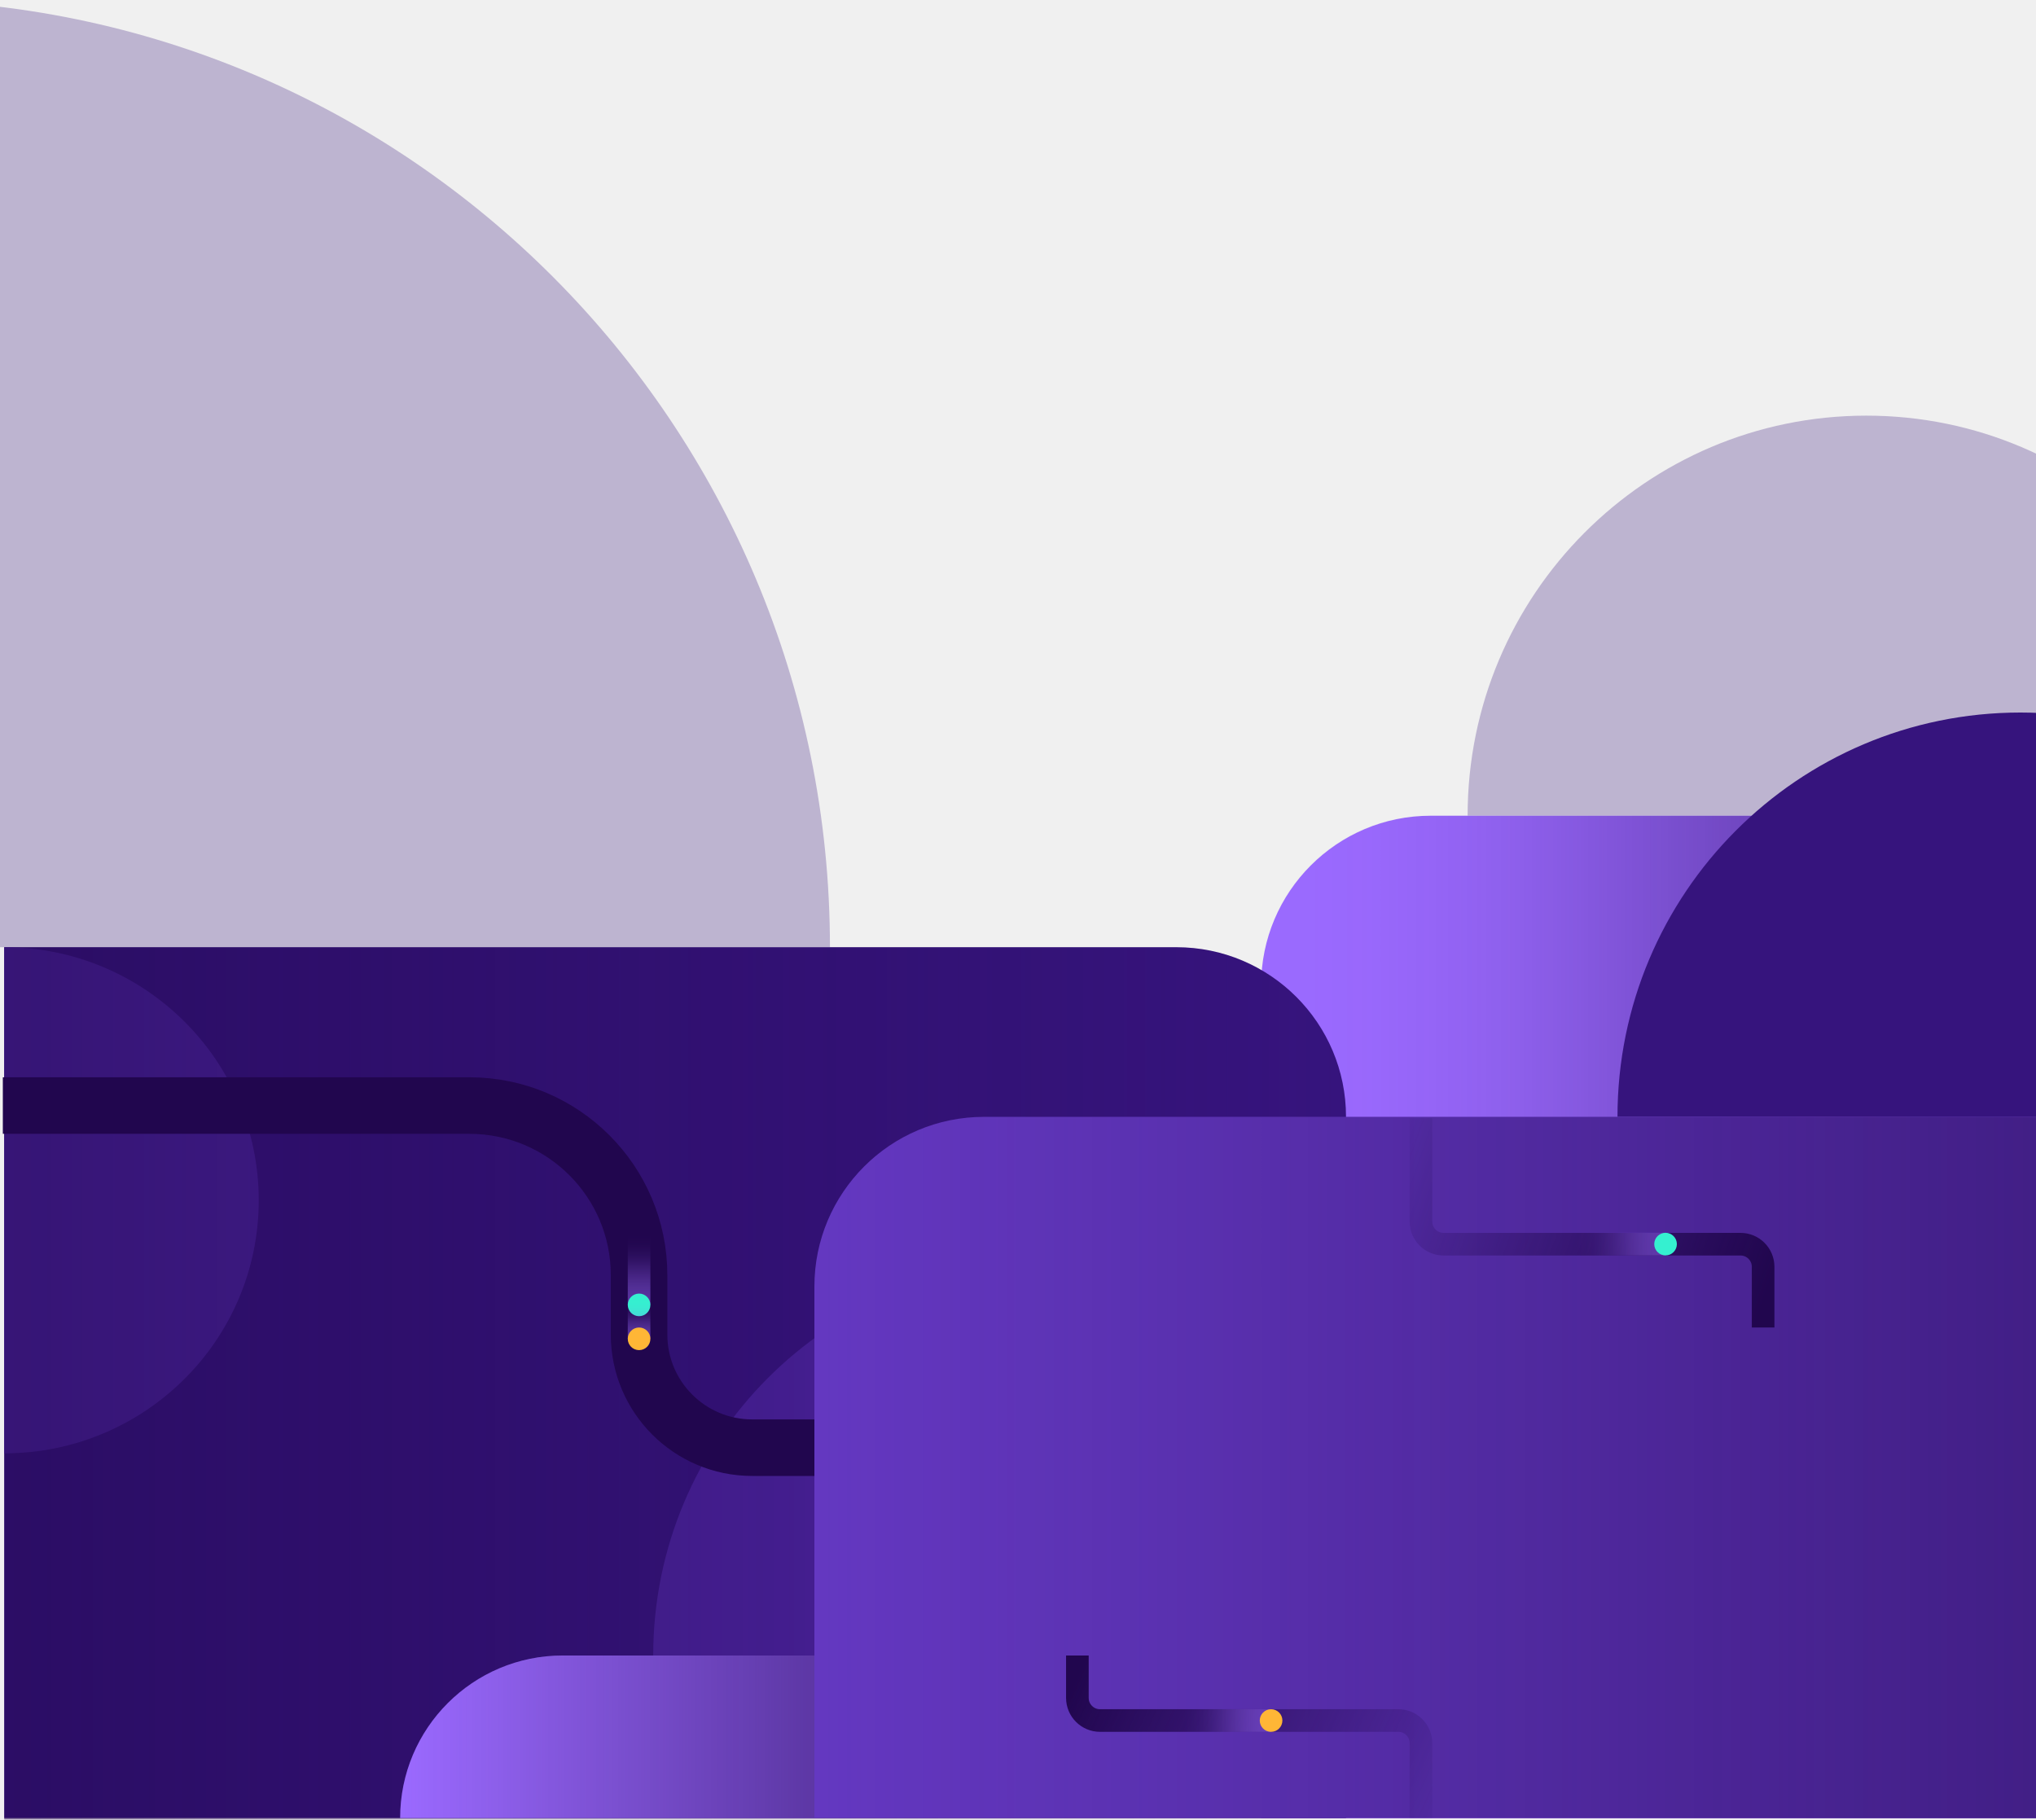
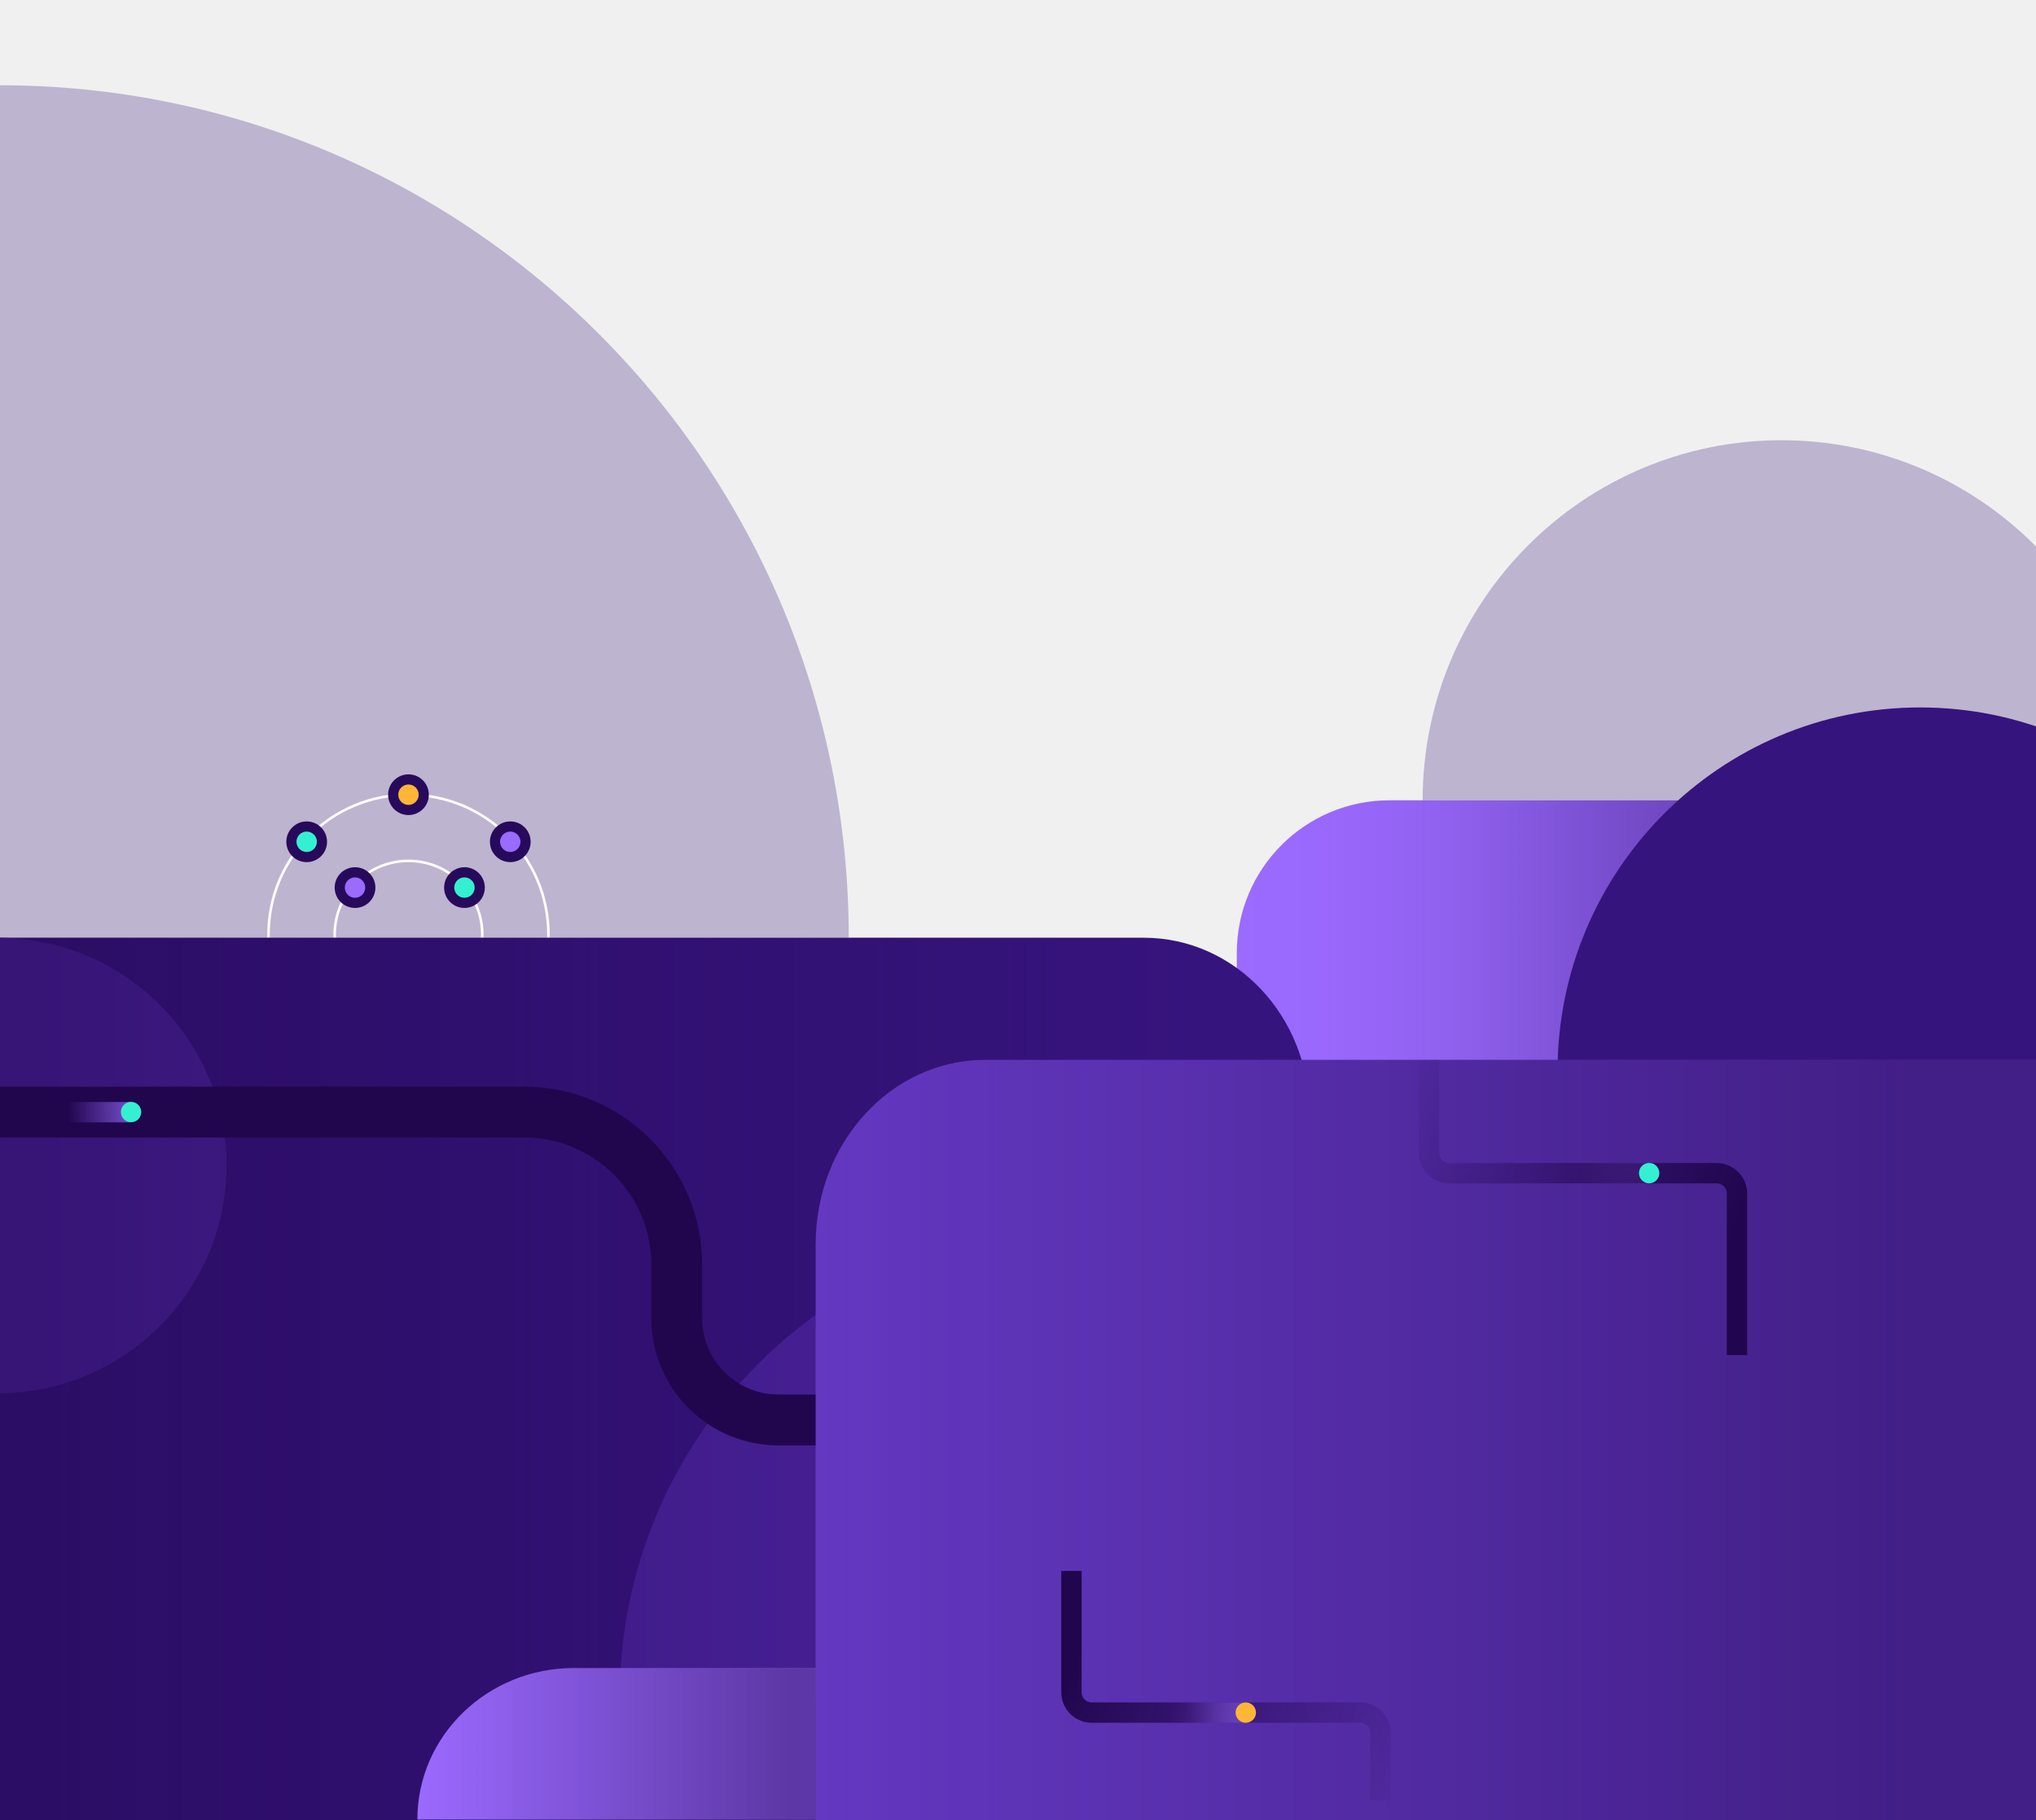
- <svg xmlns="http://www.w3.org/2000/svg" width="1440" height="1287" viewBox="0 0 1440 1287" fill="none">
-   <path d="M-80.5 -6.37156e-05C-449.15 -3.14872e-05 -748 299.969 -748 670L587 670C587 299.969 288.15 -9.5944e-05 -80.5 -6.37156e-05Z" fill="#36147D" fill-opacity="0.27" />
-   <path d="M1320 294C1164.26 294 1038 420.703 1038 577L1602 577C1602 420.703 1475.74 294 1320 294Z" fill="#36147D" fill-opacity="0.27" />
-   <path d="M1444 577H1011.95C945.674 577 891.949 630.726 891.949 697V1286H1444V577Z" fill="#9B6AFF" />
-   <path d="M891 697C891 630.726 944.726 577 1011 577H1444L1444 1286H891L891 697Z" fill="url(#paint0_linear_3635_34225)" fill-opacity="0.5" />
-   <path d="M1429 504C1271.6 504 1144 632.047 1144 790L1714 790C1714 632.047 1586.4 504 1429 504Z" fill="#36147D" />
-   <g clip-path="url(#clip0_3635_34225)">
-     <path d="M3 670H832C898.274 670 952 723.726 952 790V1286H3V670Z" fill="#36147D" />
-     <path d="M183 849C183 750.141 102.411 670 3 670L3 1028C102.411 1028 183 947.859 183 849Z" fill="#4C249F" />
-     <path d="M737.5 894C585.346 894 462 1018.02 462 1171L1013 1171C1013 1018.02 889.654 894 737.5 894Z" fill="#4C249F" />
-     <path d="M952 790C952 723.726 898.274 670 832 670H3V1287H952V790Z" fill="url(#paint1_linear_3635_34225)" fill-opacity="0.51" />
+ <svg xmlns="http://www.w3.org/2000/svg" id="eYr6BWHu3Gs1" viewBox="0 0 1600 1430" shape-rendering="geometricPrecision" text-rendering="geometricPrecision" style="background-color:#21064e">
+   <defs>
+     <linearGradient id="eYr6BWHu3Gs6-fill" x1="1444" y1="931.5" x2="891" y2="931.5" spreadMethod="pad" gradientUnits="userSpaceOnUse" gradientTransform="translate(0 0)">
+       <stop id="eYr6BWHu3Gs6-fill-0" offset="0%" stop-color="#21064e" />
+       <stop id="eYr6BWHu3Gs6-fill-1" offset="6.667%" stop-color="rgba(33,6,78,0.991)" />
+       <stop id="eYr6BWHu3Gs6-fill-2" offset="13.333%" stop-color="rgba(33,6,78,0.964)" />
+       <stop id="eYr6BWHu3Gs6-fill-3" offset="20%" stop-color="rgba(33,6,78,0.918)" />
+       <stop id="eYr6BWHu3Gs6-fill-4" offset="26.667%" stop-color="rgba(33,6,78,0.853)" />
+       <stop id="eYr6BWHu3Gs6-fill-5" offset="33.333%" stop-color="rgba(33,6,78,0.768)" />
+       <stop id="eYr6BWHu3Gs6-fill-6" offset="40%" stop-color="rgba(33,6,78,0.668)" />
+       <stop id="eYr6BWHu3Gs6-fill-7" offset="46.667%" stop-color="rgba(33,6,78,0.557)" />
+       <stop id="eYr6BWHu3Gs6-fill-8" offset="53.333%" stop-color="rgba(33,6,78,0.443)" />
+       <stop id="eYr6BWHu3Gs6-fill-9" offset="60%" stop-color="rgba(33,6,78,0.332)" />
+       <stop id="eYr6BWHu3Gs6-fill-10" offset="66.667%" stop-color="rgba(33,6,78,0.232)" />
+       <stop id="eYr6BWHu3Gs6-fill-11" offset="73.333%" stop-color="rgba(33,6,78,0.147)" />
+       <stop id="eYr6BWHu3Gs6-fill-12" offset="80%" stop-color="rgba(33,6,78,0.082)" />
+       <stop id="eYr6BWHu3Gs6-fill-13" offset="86.667%" stop-color="rgba(33,6,78,0.036)" />
+       <stop id="eYr6BWHu3Gs6-fill-14" offset="93.333%" stop-color="rgba(33,6,78,0.01)" />
+       <stop id="eYr6BWHu3Gs6-fill-15" offset="100%" stop-color="rgba(33,6,78,0)" />
+     </linearGradient>
+     <linearGradient id="eYr6BWHu3Gs30-fill" x1="3" y1="978.5" x2="952" y2="978.5" spreadMethod="pad" gradientUnits="userSpaceOnUse" gradientTransform="translate(0 0)">
+       <stop id="eYr6BWHu3Gs30-fill-0" offset="0%" stop-color="#21064e" />
+       <stop id="eYr6BWHu3Gs30-fill-1" offset="100%" stop-color="rgba(33,6,78,0)" />
+     </linearGradient>
+     <linearGradient id="eYr6BWHu3Gs37-stroke" x1="-501.507" y1="923.3" x2="-352.003" y2="922.395" spreadMethod="pad" gradientUnits="userSpaceOnUse" gradientTransform="translate(0 0)">
+       <stop id="eYr6BWHu3Gs37-stroke-0" offset="0%" stop-color="rgba(155,106,255,0)" />
+       <stop id="eYr6BWHu3Gs37-stroke-1" offset="100%" stop-color="#9b6aff" />
+     </linearGradient>
+     <linearGradient id="eYr6BWHu3Gs40-fill" x1="1441" y1="1038" x2="576" y2="1038" spreadMethod="pad" gradientUnits="userSpaceOnUse" gradientTransform="translate(0 0)">
+       <stop id="eYr6BWHu3Gs40-fill-0" offset="0%" stop-color="#21064e" />
+       <stop id="eYr6BWHu3Gs40-fill-1" offset="100%" stop-color="rgba(33,6,78,0)" />
+     </linearGradient>
+     <linearGradient id="eYr6BWHu3Gs42-fill" x1="576" y1="1228.5" x2="283" y2="1228.5" spreadMethod="pad" gradientUnits="userSpaceOnUse" gradientTransform="translate(0 0)">
+       <stop id="eYr6BWHu3Gs42-fill-0" offset="0%" stop-color="#21064e" />
+       <stop id="eYr6BWHu3Gs42-fill-1" offset="100%" stop-color="rgba(33,6,78,0)" />
+     </linearGradient>
+     <linearGradient id="eYr6BWHu3Gs44-stroke" x1="768.671" y1="1171" x2="1028.09" y2="1286.98" spreadMethod="pad" gradientUnits="userSpaceOnUse" gradientTransform="translate(0 0)">
+       <stop id="eYr6BWHu3Gs44-stroke-0" offset="0%" stop-color="#21064e" />
+       <stop id="eYr6BWHu3Gs44-stroke-1" offset="100%" stop-color="rgba(33,6,78,0)" />
+     </linearGradient>
+     <linearGradient id="eYr6BWHu3Gs45-fill" x1="63" y1="6" x2="0" y2="6" spreadMethod="pad" gradientUnits="userSpaceOnUse" gradientTransform="translate(0 0)">
+       <stop id="eYr6BWHu3Gs45-fill-0" offset="0%" stop-color="#9b6aff" />
+       <stop id="eYr6BWHu3Gs45-fill-1" offset="6.667%" stop-color="rgba(155,106,255,0.991)" />
+       <stop id="eYr6BWHu3Gs45-fill-2" offset="13.333%" stop-color="rgba(155,106,255,0.964)" />
+       <stop id="eYr6BWHu3Gs45-fill-3" offset="20%" stop-color="rgba(155,106,255,0.918)" />
+       <stop id="eYr6BWHu3Gs45-fill-4" offset="26.667%" stop-color="rgba(155,106,255,0.853)" />
+       <stop id="eYr6BWHu3Gs45-fill-5" offset="33.333%" stop-color="rgba(155,106,255,0.768)" />
+       <stop id="eYr6BWHu3Gs45-fill-6" offset="40%" stop-color="rgba(155,106,255,0.668)" />
+       <stop id="eYr6BWHu3Gs45-fill-7" offset="46.667%" stop-color="rgba(155,106,255,0.557)" />
+       <stop id="eYr6BWHu3Gs45-fill-8" offset="53.333%" stop-color="rgba(155,106,255,0.443)" />
+       <stop id="eYr6BWHu3Gs45-fill-9" offset="60%" stop-color="rgba(155,106,255,0.332)" />
+       <stop id="eYr6BWHu3Gs45-fill-10" offset="66.667%" stop-color="rgba(155,106,255,0.232)" />
+       <stop id="eYr6BWHu3Gs45-fill-11" offset="73.333%" stop-color="rgba(155,106,255,0.147)" />
+       <stop id="eYr6BWHu3Gs45-fill-12" offset="80%" stop-color="rgba(155,106,255,0.082)" />
+       <stop id="eYr6BWHu3Gs45-fill-13" offset="86.667%" stop-color="rgba(155,106,255,0.036)" />
+       <stop id="eYr6BWHu3Gs45-fill-14" offset="93.333%" stop-color="rgba(155,106,255,0.01)" />
+       <stop id="eYr6BWHu3Gs45-fill-15" offset="100%" stop-color="rgba(155,106,255,0)" />
+     </linearGradient>
+     <linearGradient id="eYr6BWHu3Gs48-fill" x1="63" y1="6" x2="0" y2="6" spreadMethod="pad" gradientUnits="userSpaceOnUse" gradientTransform="translate(0 0)">
+       <stop id="eYr6BWHu3Gs48-fill-0" offset="0%" stop-color="#9b6aff" />
+       <stop id="eYr6BWHu3Gs48-fill-1" offset="6.667%" stop-color="rgba(155,106,255,0.991)" />
+       <stop id="eYr6BWHu3Gs48-fill-2" offset="13.333%" stop-color="rgba(155,106,255,0.964)" />
+       <stop id="eYr6BWHu3Gs48-fill-3" offset="20%" stop-color="rgba(155,106,255,0.918)" />
+       <stop id="eYr6BWHu3Gs48-fill-4" offset="26.667%" stop-color="rgba(155,106,255,0.853)" />
+       <stop id="eYr6BWHu3Gs48-fill-5" offset="33.333%" stop-color="rgba(155,106,255,0.768)" />
+       <stop id="eYr6BWHu3Gs48-fill-6" offset="40%" stop-color="rgba(155,106,255,0.668)" />
+       <stop id="eYr6BWHu3Gs48-fill-7" offset="46.667%" stop-color="rgba(155,106,255,0.557)" />
+       <stop id="eYr6BWHu3Gs48-fill-8" offset="53.333%" stop-color="rgba(155,106,255,0.443)" />
+       <stop id="eYr6BWHu3Gs48-fill-9" offset="60%" stop-color="rgba(155,106,255,0.332)" />
+       <stop id="eYr6BWHu3Gs48-fill-10" offset="66.667%" stop-color="rgba(155,106,255,0.232)" />
+       <stop id="eYr6BWHu3Gs48-fill-11" offset="73.333%" stop-color="rgba(155,106,255,0.147)" />
+       <stop id="eYr6BWHu3Gs48-fill-12" offset="80%" stop-color="rgba(155,106,255,0.082)" />
+       <stop id="eYr6BWHu3Gs48-fill-13" offset="86.667%" stop-color="rgba(155,106,255,0.036)" />
+       <stop id="eYr6BWHu3Gs48-fill-14" offset="93.333%" stop-color="rgba(155,106,255,0.01)" />
+       <stop id="eYr6BWHu3Gs48-fill-15" offset="100%" stop-color="rgba(155,106,255,0)" />
+     </linearGradient>
+     <linearGradient id="eYr6BWHu3Gs49-stroke" x1="1240.36" y1="939" x2="963.507" y2="843.224" spreadMethod="pad" gradientUnits="userSpaceOnUse" gradientTransform="translate(0 0)">
+       <stop id="eYr6BWHu3Gs49-stroke-0" offset="0%" stop-color="#21064e" />
+       <stop id="eYr6BWHu3Gs49-stroke-1" offset="100%" stop-color="rgba(33,6,78,0)" />
+     </linearGradient>
+     <linearGradient id="eYr6BWHu3Gs51-stroke" x1="0" y1="0.5" x2="1" y2="0.5" spreadMethod="pad" gradientUnits="objectBoundingBox" gradientTransform="translate(0 0)">
+       <stop id="eYr6BWHu3Gs51-stroke-0" offset="0%" stop-color="#3f5787" />
+       <stop id="eYr6BWHu3Gs51-stroke-1" offset="100%" stop-color="#c0a878" />
+     </linearGradient>
+   </defs>
+   <g transform="translate(80 52)">
+     <path d="M-80.5,-0C-449.15,-0,-748,299.969,-748,670h1335C587,299.969,288.15,-0,-80.5,-0Z" transform="translate(0 15.00006)" fill="#36147d" fill-opacity="0.27" />
+     <path d="M1320,294c-155.74,0-282,126.703-282,283h564c0-156.297-126.26-283-282-283Z" fill="#36147d" fill-opacity="0.27" />
+     <path d="M1444,577h-432.05c-66.276,0-120.001,53.726-120.001,120v589h552.051v-709Z" fill="#9b6aff" />
+     <path d="M891,697c0-66.274,53.726-120,120-120h433v709h-553v-589Z" fill="url(#eYr6BWHu3Gs6-fill)" fill-opacity="0.5" />
+     <g transform="translate(130.0032 556.5845)">
+       <g>
+         <path d="M221,126c0-60.751-49.249-110-110-110C50.249,16,1,65.249,1,126" fill="none" stroke="#fff" stroke-width="2" />
+         <path d="M169,126c0-32.032-25.967-58-58-58-32.032,0-58,25.968-58,58" fill="none" stroke="#fff" stroke-width="2" />
+         <circle r="12" transform="matrix(0 1-1 0 111 16)" fill="#ffb636" stroke="#270a5b" stroke-width="8" />
+         <circle r="12" transform="matrix(0 1-1 0 31 53)" fill="#35f0d0" stroke="#270a5b" stroke-width="8" />
+         <circle r="12" transform="matrix(0 1-1 0 155 89)" fill="#35f0d0" stroke="#270a5b" stroke-width="8" />
+         <circle r="12" transform="matrix(0 1-1 0 191 53)" fill="#9b6aff" stroke="#270a5b" stroke-width="8" />
+         <circle r="12" transform="matrix(0 1-1 0 69 89)" fill="#9b6aff" stroke="#270a5b" stroke-width="8" />
+         <path d="M221,126c0,60.751-49.249,110-110,110C50.249,236,1,186.751,1,126" fill="none" stroke="#fff" stroke-width="2" />
+         <path d="M169,126c0,32.033-25.967,58-58,58-32.032,0-58-25.967-58-58" fill="none" stroke="#fff" stroke-width="2" />
+         <circle r="12" transform="matrix(0-1-1 0 111 236)" fill="#ffb636" stroke="#270a5b" stroke-width="8" />
+         <circle r="12" transform="matrix(0-1-1 0 31 199)" fill="#35f0d0" stroke="#270a5b" stroke-width="8" />
+         <circle r="12" transform="matrix(0-1-1 0 155 163)" fill="#35f0d0" stroke="#270a5b" stroke-width="8" />
+         <circle r="12" transform="matrix(0-1-1 0 191 199)" fill="#9b6aff" stroke="#270a5b" stroke-width="8" />
+         <circle r="12" transform="matrix(0-1-1 0 69 163)" fill="#9b6aff" stroke="#270a5b" stroke-width="8" />
+       </g>
+     </g>
+     <path d="M1429,504c-157.4,0-285,128.047-285,286h570c0-157.953-127.6-286-285-286Z" fill="#36147d" />
+     <g transform="translate(-3 15)" clip-path="url(#eYr6BWHu3Gs31)">
+       <g>
+         <g transform="translate(-80 0)">
+           <path d="M3,670h898.884C973.745,670,1032,731.75,1032,807.922L1032,1378h-1029v-708Z" fill="#36147d" />
+         </g>
+         <path d="M183,849c0-98.859-80.589-179-180-179v358c99.411,0,180-80.141,180-179Z" transform="translate(-82 0)" fill="#4c249f" />
+         <path d="M737.5,894C585.346,894,462,1018.02,462,1171h551c0-152.98-123.346-277-275.5-277Z" transform="matrix(1.337546 0 0 1.337546-207.9402-298.5162)" fill="#4c249f" />
+         <path d="M1032,807.699C1032,731.65,973.745,670,901.884,670L3,670v708h1029v-570.301Z" transform="translate(-80 0)" fill="url(#eYr6BWHu3Gs30-fill)" fill-opacity="0.51" />
+       </g>
+       <clipPath id="eYr6BWHu3Gs31" transform="translate(-80 0)">
+         <rect width="949" height="708" rx="0" ry="0" transform="matrix(1.084355 0 0 1 3 670)" fill="#fff" />
+       </clipPath>
+     </g>
+     <g transform="translate(0 40)">
+       <path d="M576,1024h-44c-44.183,0-80-35.817-80-80v-42c0-66.274-53.726-120-120-120h-412.313" transform="translate(-.186653 0)" fill="none" stroke="#21064e" stroke-width="40" />
+       <g transform="matrix(0-1 1 0-900 1234)">
+         <path d="M-501.507,922.395c4.66,0,39.271,0,103.832,0" transform="matrix(0 0.475496-1 0 1374.304 1111.856)" fill="none" fill-rule="evenodd" stroke="url(#eYr6BWHu3Gs37-stroke)" stroke-width="16" />
+         <circle r="8" transform="matrix(0 1-1 0 452 923)" fill="#35f0d0" />
+       </g>
+     </g>
+     <path d="M1536,790h-826.821C635.627,790,576,854.774,576,934.677L576,1388h960v-598Z" transform="translate(-15-9.000003)" fill="#6438c1" />
+     <path d="M576,934.677C576,854.774,635.627,790,709.179,790L1536,790v598h-960v-453.323Z" transform="translate(-15-9.000003)" fill="url(#eYr6BWHu3Gs40-fill)" fill-opacity="0.51" />
+     <path d="M596,1171h-190.15C338.001,1171,283,1224.281,283,1290v0h313v-119Z" transform="translate(-35 88)" fill="#9b6aff" />
+     <path d="M283,1290c0-65.719,55.001-119,122.85-119L596,1171v119h-313v0Z" transform="translate(-35 88)" fill="url(#eYr6BWHu3Gs42-fill)" fill-opacity="0.51" />
+     <g transform="translate(0 76.99779)">
+       <path d="M1005,1286v-53c0-8.84-7.163-16-16-16h-211c-8.837,0-16-7.16-16-16v-95.368" fill="none" stroke="url(#eYr6BWHu3Gs44-stroke)" stroke-width="16" />
+       <rect width="63" height="16" rx="0" ry="0" transform="translate(836 1209)" fill="url(#eYr6BWHu3Gs45-fill)" fill-opacity="0.46" />
+       <circle r="8" transform="translate(899 1217)" fill="#ffb636" />
+     </g>
+     <g transform="translate(38-10)">
+       <rect width="63" height="16" rx="0" ry="0" transform="translate(1115 872)" fill="url(#eYr6BWHu3Gs48-fill)" fill-opacity="0.46" />
+       <path d="M1005,791v73.062c0,8.836,7.16,16,16,16h210c8.84,0,16,7.163,16,16v126.938" fill="none" stroke="url(#eYr6BWHu3Gs49-stroke)" stroke-width="16" />
+       <circle r="8" transform="translate(1178 880)" fill="#35f0d0" />
+     </g>
+     <path d="M300.701,451.792h77.639-77.639Z" fill="none" stroke="url(#eYr6BWHu3Gs51-stroke)" stroke-width="16" />
  </g>
-   <path d="M1441 790H696C629.726 790 576 843.726 576 910V1286H1441V790Z" fill="#6438C1" />
-   <path d="M576 910C576 843.726 629.726 790 696 790H1441V1286H576V910Z" fill="url(#paint2_linear_3635_34225)" fill-opacity="0.51" />
-   <path d="M576 1171H398C334.487 1171 283 1222.49 283 1286V1286H576V1171Z" fill="#9B6AFF" />
-   <path d="M283 1286C283 1222.49 334.487 1171 398 1171H576V1286H283V1286Z" fill="url(#paint3_linear_3635_34225)" fill-opacity="0.51" />
-   <path d="M1005 1286L1005 1233C1005 1224.16 997.837 1217 989 1217L778 1217C769.163 1217 762 1209.84 762 1201L762 1171" stroke="url(#paint4_linear_3635_34225)" stroke-width="16" />
-   <rect x="836" y="1209" width="63" height="16" fill="url(#paint5_linear_3635_34225)" fill-opacity="0.46" />
-   <circle cx="899" cy="1217" r="8" fill="#FFB636" />
-   <path d="M1005 791L1005 864.062C1005 872.898 1012.16 880.062 1021 880.062L1231 880.062C1239.84 880.062 1247 887.225 1247 896.062L1247 939" stroke="url(#paint6_linear_3635_34225)" stroke-width="16" />
-   <rect x="1115" y="872" width="63" height="16" fill="url(#paint7_linear_3635_34225)" fill-opacity="0.46" />
-   <circle cx="1178" cy="880" r="8" fill="#35F0D0" />
-   <path d="M576 1024L532 1024C487.817 1024 452 988.183 452 944L452 902C452 835.726 398.274 782 332 782L2 782" stroke="#21064E" stroke-width="40" />
-   <rect x="460" y="873" width="50" height="16" transform="rotate(90 460 873)" fill="url(#paint8_linear_3635_34225)" fill-opacity="0.46" />
-   <circle cx="452" cy="923" r="8" transform="rotate(90 452 923)" fill="#35F0D0" />
-   <rect x="460" y="919" width="28" height="16" transform="rotate(90 460 919)" fill="url(#paint9_linear_3635_34225)" fill-opacity="0.46" />
-   <circle cx="452" cy="947" r="8" transform="rotate(90 452 947)" fill="#FFB636" />
-   <defs>
-     <linearGradient id="paint0_linear_3635_34225" x1="1444" y1="931.5" x2="891" y2="931.5" gradientUnits="userSpaceOnUse">
-       <stop stop-color="#21064E" />
-       <stop offset="0.067" stop-color="#21064E" stop-opacity="0.991" />
-       <stop offset="0.133" stop-color="#21064E" stop-opacity="0.964" />
-       <stop offset="0.2" stop-color="#21064E" stop-opacity="0.918" />
-       <stop offset="0.267" stop-color="#21064E" stop-opacity="0.853" />
-       <stop offset="0.333" stop-color="#21064E" stop-opacity="0.768" />
-       <stop offset="0.4" stop-color="#21064E" stop-opacity="0.668" />
-       <stop offset="0.467" stop-color="#21064E" stop-opacity="0.557" />
-       <stop offset="0.533" stop-color="#21064E" stop-opacity="0.443" />
-       <stop offset="0.6" stop-color="#21064E" stop-opacity="0.332" />
-       <stop offset="0.667" stop-color="#21064E" stop-opacity="0.232" />
-       <stop offset="0.733" stop-color="#21064E" stop-opacity="0.147" />
-       <stop offset="0.8" stop-color="#21064E" stop-opacity="0.082" />
-       <stop offset="0.867" stop-color="#21064E" stop-opacity="0.036" />
-       <stop offset="0.933" stop-color="#21064E" stop-opacity="0.01" />
-       <stop offset="1" stop-color="#21064E" stop-opacity="0" />
-     </linearGradient>
-     <linearGradient id="paint1_linear_3635_34225" x1="3" y1="978.5" x2="952" y2="978.5" gradientUnits="userSpaceOnUse">
-       <stop stop-color="#21064E" />
-       <stop offset="1" stop-color="#21064E" stop-opacity="0" />
-     </linearGradient>
-     <linearGradient id="paint2_linear_3635_34225" x1="1441" y1="1038" x2="576" y2="1038" gradientUnits="userSpaceOnUse">
-       <stop stop-color="#21064E" />
-       <stop offset="1" stop-color="#21064E" stop-opacity="0" />
-     </linearGradient>
-     <linearGradient id="paint3_linear_3635_34225" x1="576" y1="1228.5" x2="283" y2="1228.5" gradientUnits="userSpaceOnUse">
-       <stop stop-color="#21064E" />
-       <stop offset="1" stop-color="#21064E" stop-opacity="0" />
-     </linearGradient>
-     <linearGradient id="paint4_linear_3635_34225" x1="768.671" y1="1171" x2="1028.09" y2="1286.98" gradientUnits="userSpaceOnUse">
-       <stop stop-color="#21064E" />
-       <stop offset="1" stop-color="#21064E" stop-opacity="0" />
-     </linearGradient>
-     <linearGradient id="paint5_linear_3635_34225" x1="899" y1="1215" x2="836" y2="1215" gradientUnits="userSpaceOnUse">
-       <stop stop-color="#9B6AFF" />
-       <stop offset="0.067" stop-color="#9B6AFF" stop-opacity="0.991" />
-       <stop offset="0.133" stop-color="#9B6AFF" stop-opacity="0.964" />
-       <stop offset="0.2" stop-color="#9B6AFF" stop-opacity="0.918" />
-       <stop offset="0.267" stop-color="#9B6AFF" stop-opacity="0.853" />
-       <stop offset="0.333" stop-color="#9B6AFF" stop-opacity="0.768" />
-       <stop offset="0.4" stop-color="#9B6AFF" stop-opacity="0.668" />
-       <stop offset="0.467" stop-color="#9B6AFF" stop-opacity="0.557" />
-       <stop offset="0.533" stop-color="#9B6AFF" stop-opacity="0.443" />
-       <stop offset="0.6" stop-color="#9B6AFF" stop-opacity="0.332" />
-       <stop offset="0.667" stop-color="#9B6AFF" stop-opacity="0.232" />
-       <stop offset="0.733" stop-color="#9B6AFF" stop-opacity="0.147" />
-       <stop offset="0.8" stop-color="#9B6AFF" stop-opacity="0.082" />
-       <stop offset="0.867" stop-color="#9B6AFF" stop-opacity="0.036" />
-       <stop offset="0.933" stop-color="#9B6AFF" stop-opacity="0.01" />
-       <stop offset="1" stop-color="#9B6AFF" stop-opacity="0" />
-     </linearGradient>
-     <linearGradient id="paint6_linear_3635_34225" x1="1240.36" y1="939" x2="963.507" y2="843.224" gradientUnits="userSpaceOnUse">
-       <stop stop-color="#21064E" />
-       <stop offset="1" stop-color="#21064E" stop-opacity="0" />
-     </linearGradient>
-     <linearGradient id="paint7_linear_3635_34225" x1="1178" y1="878" x2="1115" y2="878" gradientUnits="userSpaceOnUse">
-       <stop stop-color="#9B6AFF" />
-       <stop offset="0.067" stop-color="#9B6AFF" stop-opacity="0.991" />
-       <stop offset="0.133" stop-color="#9B6AFF" stop-opacity="0.964" />
-       <stop offset="0.2" stop-color="#9B6AFF" stop-opacity="0.918" />
-       <stop offset="0.267" stop-color="#9B6AFF" stop-opacity="0.853" />
-       <stop offset="0.333" stop-color="#9B6AFF" stop-opacity="0.768" />
-       <stop offset="0.4" stop-color="#9B6AFF" stop-opacity="0.668" />
-       <stop offset="0.467" stop-color="#9B6AFF" stop-opacity="0.557" />
-       <stop offset="0.533" stop-color="#9B6AFF" stop-opacity="0.443" />
-       <stop offset="0.6" stop-color="#9B6AFF" stop-opacity="0.332" />
-       <stop offset="0.667" stop-color="#9B6AFF" stop-opacity="0.232" />
-       <stop offset="0.733" stop-color="#9B6AFF" stop-opacity="0.147" />
-       <stop offset="0.8" stop-color="#9B6AFF" stop-opacity="0.082" />
-       <stop offset="0.867" stop-color="#9B6AFF" stop-opacity="0.036" />
-       <stop offset="0.933" stop-color="#9B6AFF" stop-opacity="0.01" />
-       <stop offset="1" stop-color="#9B6AFF" stop-opacity="0" />
-     </linearGradient>
-     <linearGradient id="paint8_linear_3635_34225" x1="510" y1="879" x2="460" y2="879" gradientUnits="userSpaceOnUse">
-       <stop stop-color="#9B6AFF" />
-       <stop offset="0.067" stop-color="#9B6AFF" stop-opacity="0.991" />
-       <stop offset="0.133" stop-color="#9B6AFF" stop-opacity="0.964" />
-       <stop offset="0.2" stop-color="#9B6AFF" stop-opacity="0.918" />
-       <stop offset="0.267" stop-color="#9B6AFF" stop-opacity="0.853" />
-       <stop offset="0.333" stop-color="#9B6AFF" stop-opacity="0.768" />
-       <stop offset="0.4" stop-color="#9B6AFF" stop-opacity="0.668" />
-       <stop offset="0.467" stop-color="#9B6AFF" stop-opacity="0.557" />
-       <stop offset="0.533" stop-color="#9B6AFF" stop-opacity="0.443" />
-       <stop offset="0.6" stop-color="#9B6AFF" stop-opacity="0.332" />
-       <stop offset="0.667" stop-color="#9B6AFF" stop-opacity="0.232" />
-       <stop offset="0.733" stop-color="#9B6AFF" stop-opacity="0.147" />
-       <stop offset="0.8" stop-color="#9B6AFF" stop-opacity="0.082" />
-       <stop offset="0.867" stop-color="#9B6AFF" stop-opacity="0.036" />
-       <stop offset="0.933" stop-color="#9B6AFF" stop-opacity="0.01" />
-       <stop offset="1" stop-color="#9B6AFF" stop-opacity="0" />
-     </linearGradient>
-     <linearGradient id="paint9_linear_3635_34225" x1="488" y1="925" x2="460" y2="925" gradientUnits="userSpaceOnUse">
-       <stop stop-color="#9B6AFF" />
-       <stop offset="0.067" stop-color="#9B6AFF" stop-opacity="0.991" />
-       <stop offset="0.133" stop-color="#9B6AFF" stop-opacity="0.964" />
-       <stop offset="0.2" stop-color="#9B6AFF" stop-opacity="0.918" />
-       <stop offset="0.267" stop-color="#9B6AFF" stop-opacity="0.853" />
-       <stop offset="0.333" stop-color="#9B6AFF" stop-opacity="0.768" />
-       <stop offset="0.4" stop-color="#9B6AFF" stop-opacity="0.668" />
-       <stop offset="0.467" stop-color="#9B6AFF" stop-opacity="0.557" />
-       <stop offset="0.533" stop-color="#9B6AFF" stop-opacity="0.443" />
-       <stop offset="0.6" stop-color="#9B6AFF" stop-opacity="0.332" />
-       <stop offset="0.667" stop-color="#9B6AFF" stop-opacity="0.232" />
-       <stop offset="0.733" stop-color="#9B6AFF" stop-opacity="0.147" />
-       <stop offset="0.8" stop-color="#9B6AFF" stop-opacity="0.082" />
-       <stop offset="0.867" stop-color="#9B6AFF" stop-opacity="0.036" />
-       <stop offset="0.933" stop-color="#9B6AFF" stop-opacity="0.01" />
-       <stop offset="1" stop-color="#9B6AFF" stop-opacity="0" />
-     </linearGradient>
-     <clipPath id="clip0_3635_34225">
-       <rect width="949" height="617" fill="white" transform="translate(3 670)" />
-     </clipPath>
-   </defs>
</svg>
